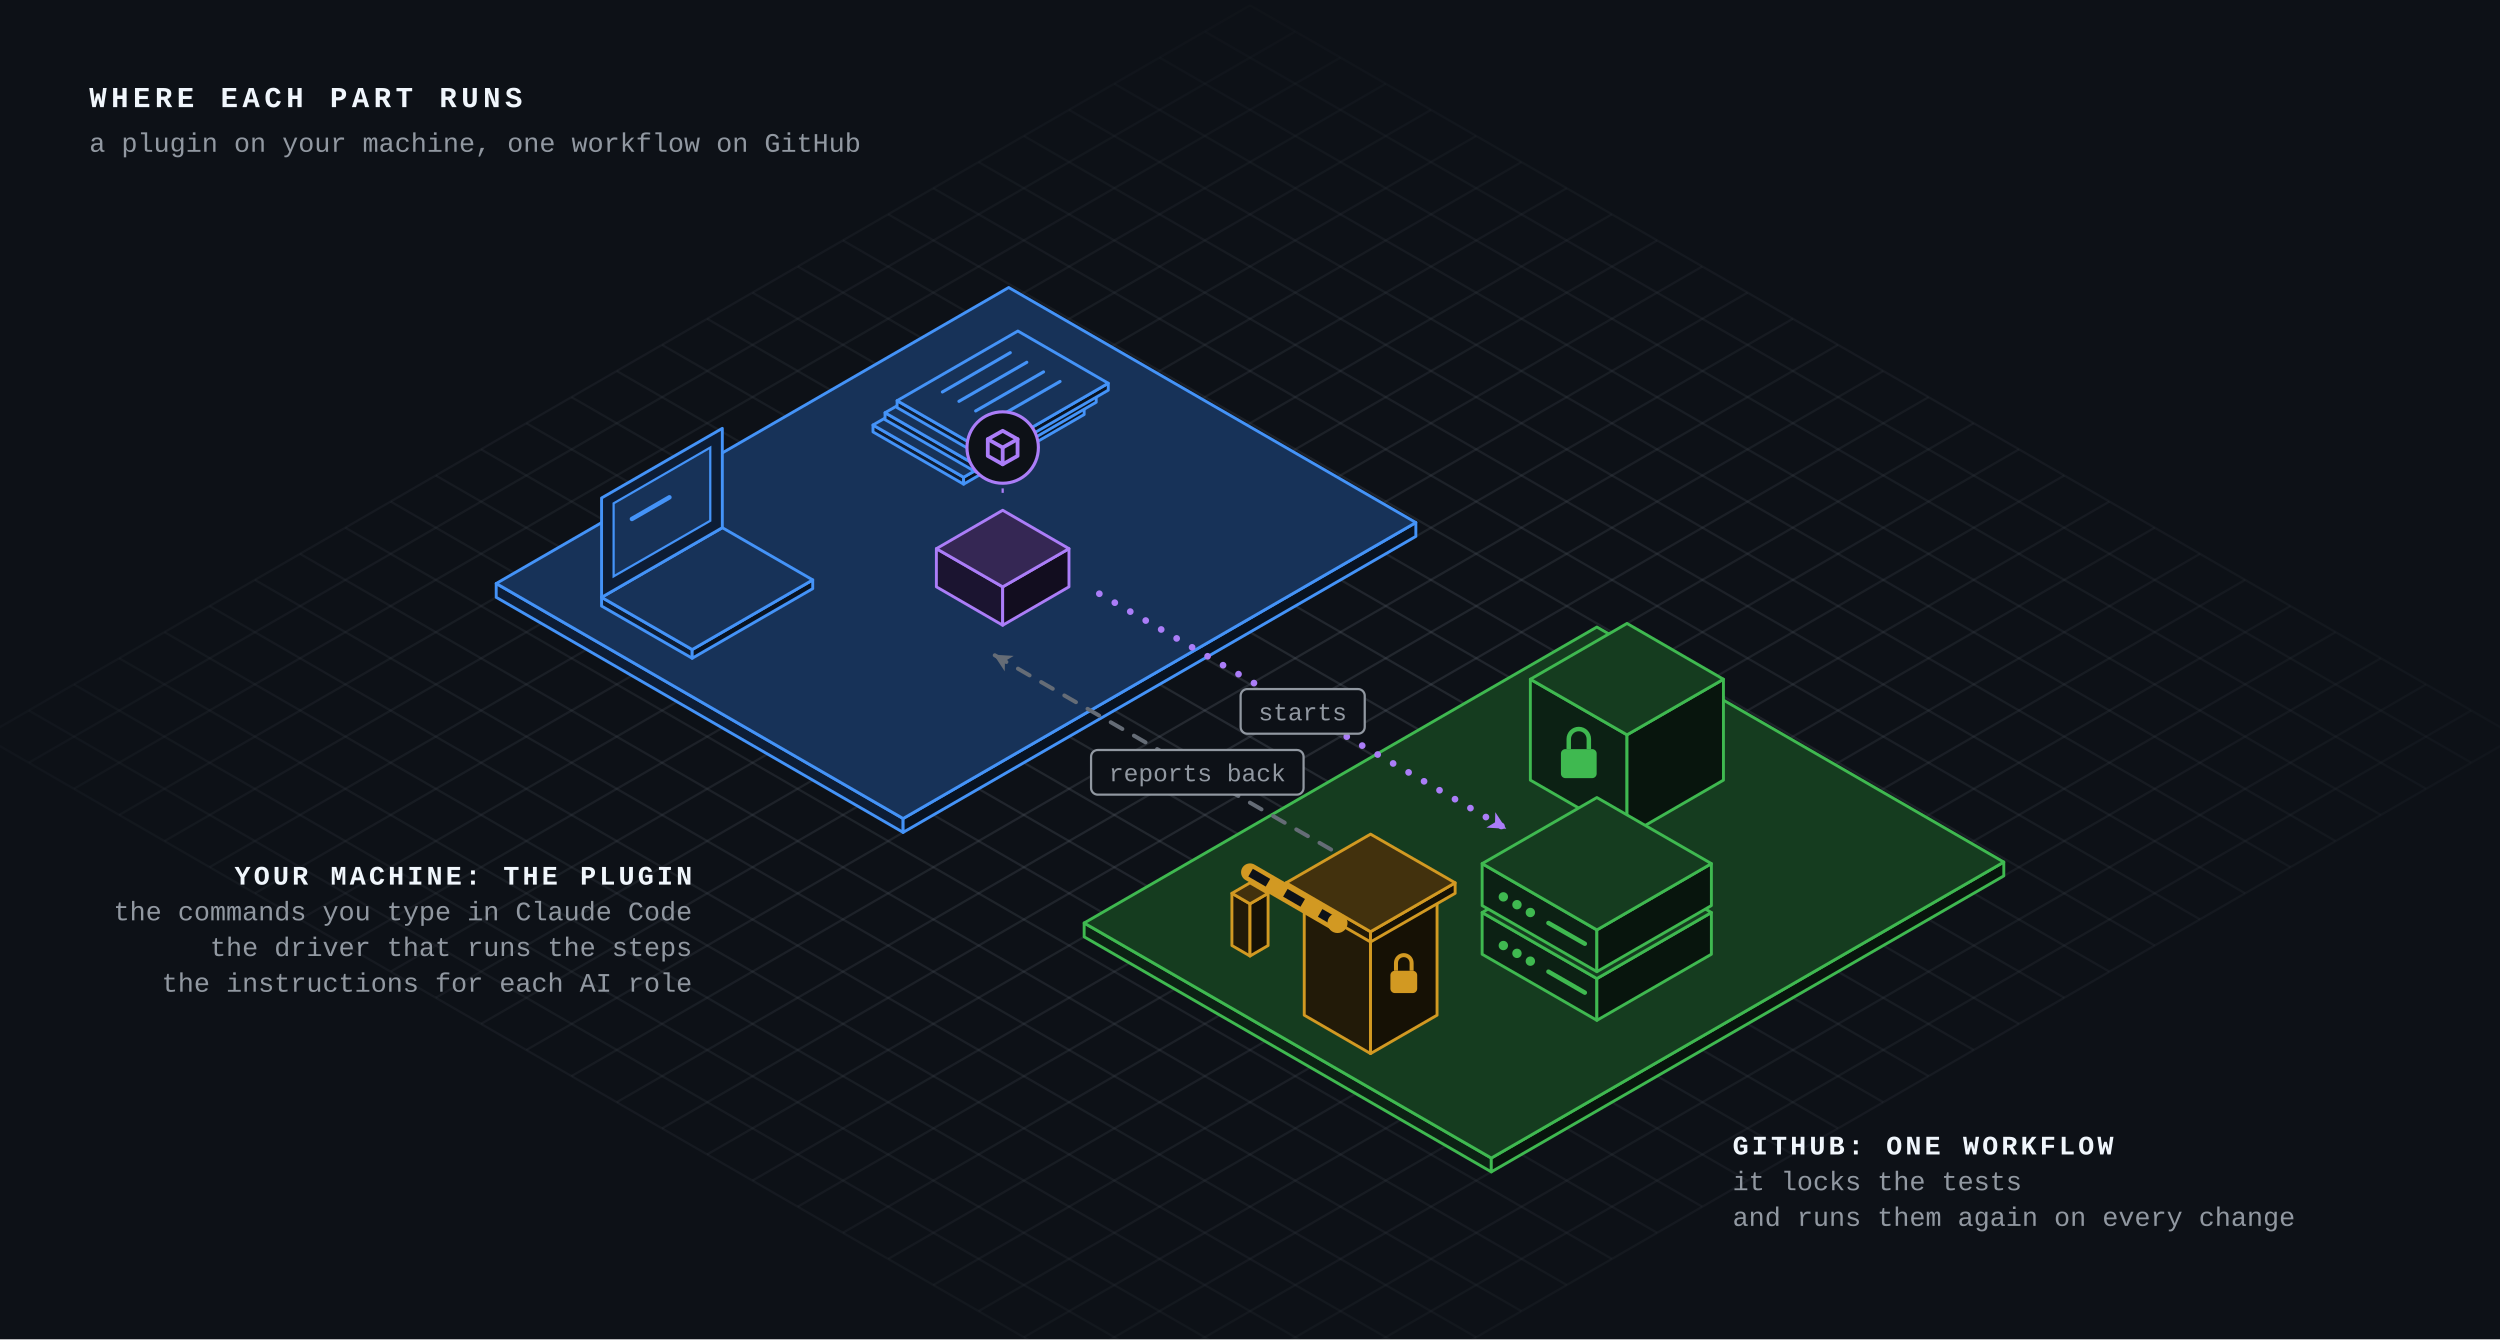
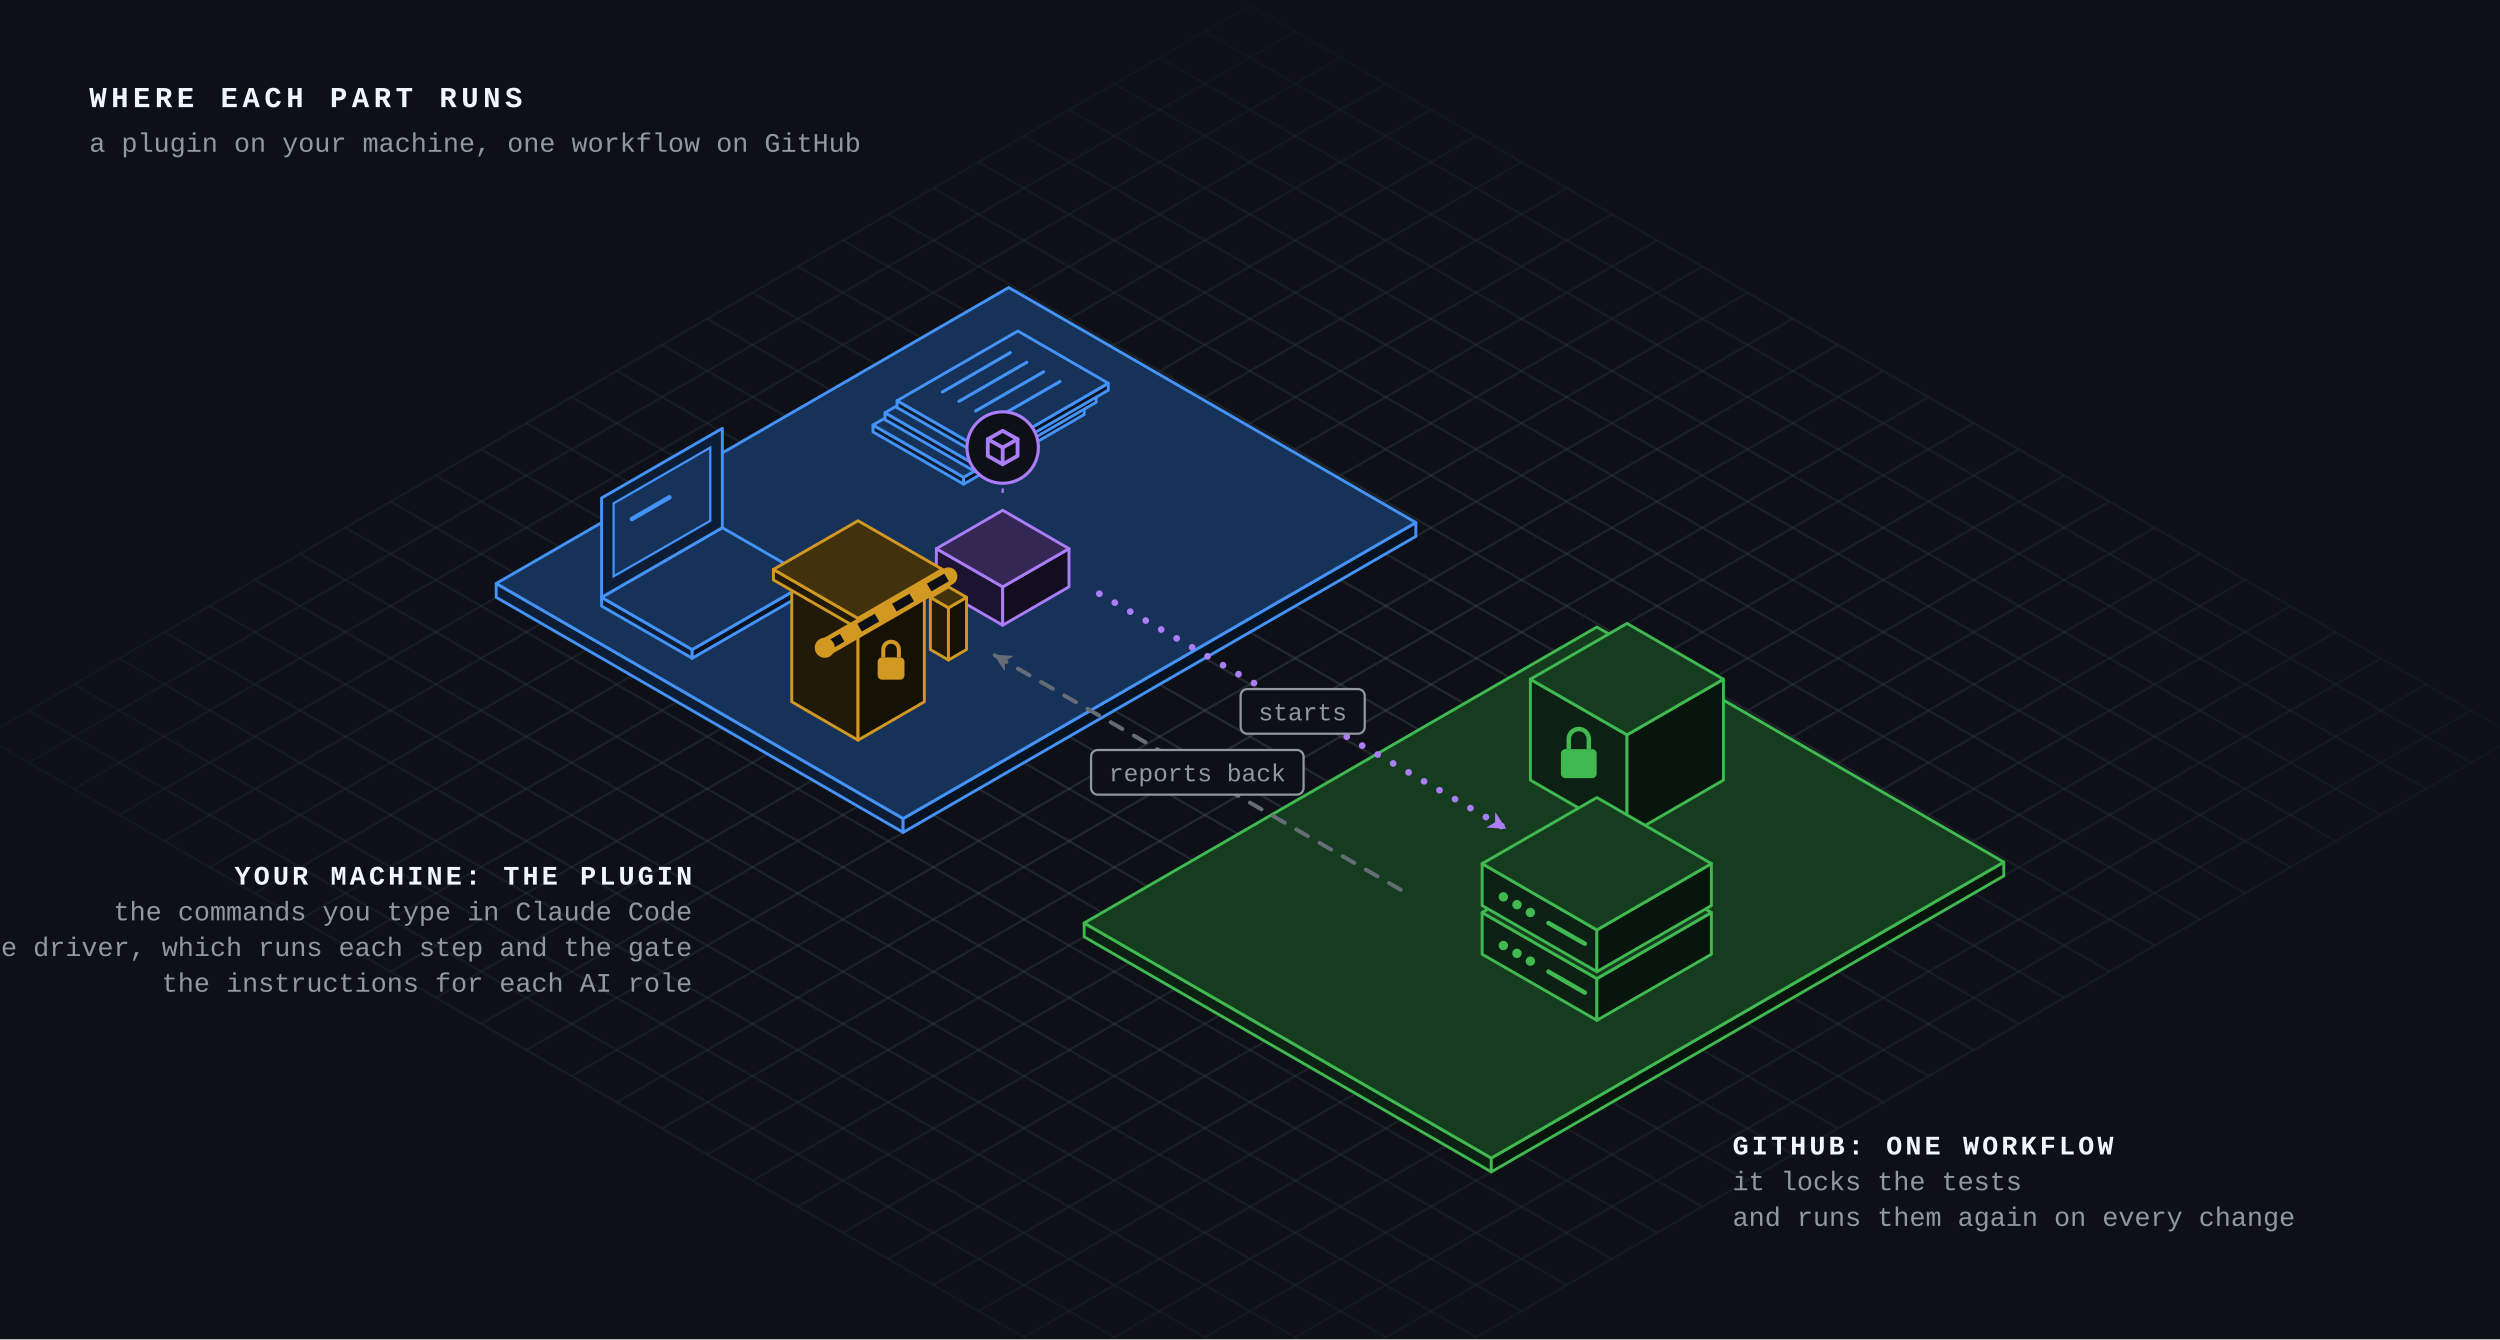
<svg xmlns="http://www.w3.org/2000/svg" viewBox="0 0 1120 600" width="1120" height="600" role="img" aria-labelledby="title desc" font-family="ui-monospace, SFMono-Regular, 'JetBrains Mono', 'Cascadia Mono', Menlo, Consolas, 'Liberation Mono', monospace">
  <defs>
    <radialGradient id="glow" cx="0.500" cy="0.550" r="0.6">
      <stop offset="0" stop-color="#fff" stop-opacity="1" />
      <stop offset="1" stop-color="#fff" stop-opacity="0" />
    </radialGradient>
    <mask id="fade">
      <rect width="1120" height="600" fill="url(#glow)" />
    </mask>
    <marker id="arrow-main" viewBox="0 0 10 10" refX="9" refY="5" markerWidth="10" markerHeight="10" markerUnits="userSpaceOnUse" orient="auto-start-reverse">
      <path d="M1,1 L9,5 L1,9 L3.2,5 z" fill="#ab7df8" />
    </marker>
    <marker id="arrow-side" viewBox="0 0 10 10" refX="9" refY="5" markerWidth="10" markerHeight="10" markerUnits="userSpaceOnUse" orient="auto-start-reverse">
      <path d="M1,1 L9,5 L1,9 L3.2,5 z" fill="#656c76" />
    </marker>
    <marker id="arrow-fail" viewBox="0 0 10 10" refX="9" refY="5" markerWidth="10" markerHeight="10" markerUnits="userSpaceOnUse" orient="auto-start-reverse">
      <path d="M1,1 L9,5 L1,9 L3.2,5 z" fill="#f85149" />
    </marker>
    <marker id="arrow-pass" viewBox="0 0 10 10" refX="9" refY="5" markerWidth="10" markerHeight="10" markerUnits="userSpaceOnUse" orient="auto-start-reverse">
      <path d="M1,1 L9,5 L1,9 L3.2,5 z" fill="#3fb950" />
    </marker>
  </defs>
  <style>.main{stroke-width:3;stroke-dasharray:0 8;animation:flow .8s linear infinite}.side{stroke-width:1.8;stroke-dasharray:6 6;animation:side 1.6s linear infinite}@keyframes flow{to{stroke-dashoffset:-8}}@keyframes side{to{stroke-dashoffset:-12}}.still-arm{display:none}@media (prefers-reduced-motion:reduce){.main,.side{animation:none}.ticket,.moving-arm{display:none}.still-arm{display:inline}}</style>
  <rect width="1120" height="600" fill="#0d1117" />
  <g mask="url(#fade)">
    <line x1="560.0" y1="2.4" x2="-7.4" y2="330.0" stroke="#656c76" stroke-opacity="0.28" stroke-width="1" />
    <line x1="560.0" y1="2.4" x2="1127.4" y2="330.0" stroke="#656c76" stroke-opacity="0.28" stroke-width="1" />
    <line x1="580.3" y1="14.1" x2="12.9" y2="341.7" stroke="#656c76" stroke-opacity="0.28" stroke-width="1" />
    <line x1="539.7" y1="14.1" x2="1107.1" y2="341.7" stroke="#656c76" stroke-opacity="0.28" stroke-width="1" />
    <line x1="600.5" y1="25.8" x2="33.1" y2="353.4" stroke="#656c76" stroke-opacity="0.28" stroke-width="1" />
    <line x1="519.5" y1="25.8" x2="1086.9" y2="353.4" stroke="#656c76" stroke-opacity="0.28" stroke-width="1" />
    <line x1="620.8" y1="37.5" x2="53.4" y2="365.1" stroke="#656c76" stroke-opacity="0.28" stroke-width="1" />
    <line x1="499.2" y1="37.5" x2="1066.6" y2="365.1" stroke="#656c76" stroke-opacity="0.28" stroke-width="1" />
    <line x1="641.1" y1="49.2" x2="73.7" y2="376.8" stroke="#656c76" stroke-opacity="0.28" stroke-width="1" />
    <line x1="478.9" y1="49.2" x2="1046.3" y2="376.8" stroke="#656c76" stroke-opacity="0.28" stroke-width="1" />
    <line x1="661.3" y1="60.9" x2="93.9" y2="388.5" stroke="#656c76" stroke-opacity="0.28" stroke-width="1" />
    <line x1="458.7" y1="60.9" x2="1026.1" y2="388.5" stroke="#656c76" stroke-opacity="0.28" stroke-width="1" />
    <line x1="681.6" y1="72.6" x2="114.2" y2="400.2" stroke="#656c76" stroke-opacity="0.28" stroke-width="1" />
    <line x1="438.4" y1="72.6" x2="1005.8" y2="400.2" stroke="#656c76" stroke-opacity="0.28" stroke-width="1" />
    <line x1="701.9" y1="84.3" x2="134.4" y2="411.9" stroke="#656c76" stroke-opacity="0.28" stroke-width="1" />
    <line x1="418.1" y1="84.3" x2="985.6" y2="411.9" stroke="#656c76" stroke-opacity="0.28" stroke-width="1" />
    <line x1="722.1" y1="96.0" x2="154.7" y2="423.6" stroke="#656c76" stroke-opacity="0.28" stroke-width="1" />
    <line x1="397.9" y1="96.0" x2="965.3" y2="423.6" stroke="#656c76" stroke-opacity="0.28" stroke-width="1" />
    <line x1="742.4" y1="107.7" x2="175.0" y2="435.3" stroke="#656c76" stroke-opacity="0.28" stroke-width="1" />
    <line x1="377.6" y1="107.7" x2="945.0" y2="435.3" stroke="#656c76" stroke-opacity="0.28" stroke-width="1" />
    <line x1="762.6" y1="119.4" x2="195.2" y2="447.0" stroke="#656c76" stroke-opacity="0.28" stroke-width="1" />
    <line x1="357.4" y1="119.4" x2="924.8" y2="447.0" stroke="#656c76" stroke-opacity="0.28" stroke-width="1" />
    <line x1="782.9" y1="131.1" x2="215.5" y2="458.7" stroke="#656c76" stroke-opacity="0.28" stroke-width="1" />
    <line x1="337.1" y1="131.1" x2="904.5" y2="458.7" stroke="#656c76" stroke-opacity="0.28" stroke-width="1" />
    <line x1="803.2" y1="142.8" x2="235.8" y2="470.4" stroke="#656c76" stroke-opacity="0.28" stroke-width="1" />
    <line x1="316.8" y1="142.8" x2="884.2" y2="470.4" stroke="#656c76" stroke-opacity="0.28" stroke-width="1" />
    <line x1="823.4" y1="154.5" x2="256.0" y2="482.1" stroke="#656c76" stroke-opacity="0.28" stroke-width="1" />
    <line x1="296.6" y1="154.5" x2="864.0" y2="482.1" stroke="#656c76" stroke-opacity="0.28" stroke-width="1" />
    <line x1="843.7" y1="166.2" x2="276.3" y2="493.8" stroke="#656c76" stroke-opacity="0.28" stroke-width="1" />
    <line x1="276.3" y1="166.2" x2="843.7" y2="493.8" stroke="#656c76" stroke-opacity="0.28" stroke-width="1" />
    <line x1="864.0" y1="177.9" x2="296.6" y2="505.5" stroke="#656c76" stroke-opacity="0.28" stroke-width="1" />
    <line x1="256.0" y1="177.9" x2="823.4" y2="505.5" stroke="#656c76" stroke-opacity="0.28" stroke-width="1" />
    <line x1="884.2" y1="189.6" x2="316.8" y2="517.2" stroke="#656c76" stroke-opacity="0.28" stroke-width="1" />
    <line x1="235.8" y1="189.6" x2="803.2" y2="517.2" stroke="#656c76" stroke-opacity="0.28" stroke-width="1" />
    <line x1="904.5" y1="201.3" x2="337.1" y2="528.9" stroke="#656c76" stroke-opacity="0.28" stroke-width="1" />
    <line x1="215.5" y1="201.3" x2="782.9" y2="528.9" stroke="#656c76" stroke-opacity="0.28" stroke-width="1" />
    <line x1="924.8" y1="213.0" x2="357.4" y2="540.6" stroke="#656c76" stroke-opacity="0.28" stroke-width="1" />
    <line x1="195.2" y1="213.0" x2="762.6" y2="540.6" stroke="#656c76" stroke-opacity="0.28" stroke-width="1" />
    <line x1="945.0" y1="224.7" x2="377.6" y2="552.3" stroke="#656c76" stroke-opacity="0.28" stroke-width="1" />
    <line x1="175.0" y1="224.7" x2="742.4" y2="552.3" stroke="#656c76" stroke-opacity="0.28" stroke-width="1" />
    <line x1="965.3" y1="236.4" x2="397.9" y2="564.0" stroke="#656c76" stroke-opacity="0.28" stroke-width="1" />
    <line x1="154.7" y1="236.4" x2="722.1" y2="564.0" stroke="#656c76" stroke-opacity="0.28" stroke-width="1" />
    <line x1="985.6" y1="248.1" x2="418.1" y2="575.7" stroke="#656c76" stroke-opacity="0.28" stroke-width="1" />
    <line x1="134.4" y1="248.1" x2="701.9" y2="575.7" stroke="#656c76" stroke-opacity="0.28" stroke-width="1" />
    <line x1="1005.8" y1="259.8" x2="438.4" y2="587.4" stroke="#656c76" stroke-opacity="0.28" stroke-width="1" />
    <line x1="114.2" y1="259.8" x2="681.6" y2="587.4" stroke="#656c76" stroke-opacity="0.28" stroke-width="1" />
    <line x1="1026.1" y1="271.5" x2="458.7" y2="599.1" stroke="#656c76" stroke-opacity="0.28" stroke-width="1" />
    <line x1="93.9" y1="271.5" x2="661.3" y2="599.1" stroke="#656c76" stroke-opacity="0.28" stroke-width="1" />
    <line x1="1046.3" y1="283.2" x2="478.9" y2="610.8" stroke="#656c76" stroke-opacity="0.28" stroke-width="1" />
    <line x1="73.7" y1="283.2" x2="641.1" y2="610.8" stroke="#656c76" stroke-opacity="0.28" stroke-width="1" />
    <line x1="1066.6" y1="294.9" x2="499.2" y2="622.5" stroke="#656c76" stroke-opacity="0.28" stroke-width="1" />
    <line x1="53.4" y1="294.9" x2="620.8" y2="622.5" stroke="#656c76" stroke-opacity="0.28" stroke-width="1" />
    <line x1="1086.9" y1="306.6" x2="519.5" y2="634.2" stroke="#656c76" stroke-opacity="0.28" stroke-width="1" />
    <line x1="33.1" y1="306.6" x2="600.5" y2="634.2" stroke="#656c76" stroke-opacity="0.28" stroke-width="1" />
    <line x1="1107.1" y1="318.3" x2="539.7" y2="645.9" stroke="#656c76" stroke-opacity="0.28" stroke-width="1" />
    <line x1="12.9" y1="318.3" x2="580.3" y2="645.9" stroke="#656c76" stroke-opacity="0.28" stroke-width="1" />
    <line x1="1127.4" y1="330.0" x2="560.0" y2="657.6" stroke="#656c76" stroke-opacity="0.28" stroke-width="1" />
    <line x1="-7.4" y1="330.0" x2="560.0" y2="657.6" stroke="#656c76" stroke-opacity="0.28" stroke-width="1" />
  </g>
  <polygon points="222.3,261.4 404.6,366.7 404.6,372.9 222.3,267.6" fill="#0d1d35" stroke="#4493f8" stroke-width="1.3" stroke-linejoin="round" />
  <polygon points="404.6,366.7 634.3,234.1 634.3,240.3 404.6,372.9" fill="#081322" stroke="#4493f8" stroke-width="1.3" stroke-linejoin="round" />
  <polygon points="222.3,261.4 404.6,366.7 634.3,234.1 451.9,128.8" fill="#173258" stroke="#4493f8" stroke-width="1.3" stroke-linejoin="round" />
  <polygon points="485.7,413.5 668.1,518.8 668.1,525.0 485.7,419.7" fill="#0c2114" stroke="#3fb950" stroke-width="1.3" stroke-linejoin="round" />
  <polygon points="668.1,518.8 897.7,386.2 897.7,392.4 668.1,525.0" fill="#08150d" stroke="#3fb950" stroke-width="1.3" stroke-linejoin="round" />
  <polygon points="485.7,413.5 668.1,518.8 897.7,386.2 715.4,280.9" fill="#153c1f" stroke="#3fb950" stroke-width="1.3" stroke-linejoin="round" />
  <polyline class="main" points="492.5,266.0 674.8,371.3" fill="none" stroke="#ab7df8" stroke-linecap="round" stroke-linejoin="round" marker-end="url(#arrow-main)" />
  <polyline class="side" points="627.5,398.6 445.2,293.3" fill="none" stroke="#656c76" stroke-linecap="round" stroke-linejoin="round" marker-end="url(#arrow-side)" />
  <polygon points="391.1,190.4 431.7,213.8 431.7,216.9 391.1,193.5" fill="#0d1d35" stroke="#4493f8" stroke-width="1.3" stroke-linejoin="round" />
  <polygon points="431.7,213.8 485.7,182.6 485.7,185.7 431.7,216.9" fill="#081322" stroke="#4493f8" stroke-width="1.3" stroke-linejoin="round" />
  <polygon points="391.1,190.4 431.7,213.8 485.7,182.6 445.2,159.2" fill="#173258" stroke="#4493f8" stroke-width="1.3" stroke-linejoin="round" />
  <polygon points="396.5,184.9 437.1,208.3 437.1,211.4 396.5,188.0" fill="#0d1d35" stroke="#4493f8" stroke-width="1.3" stroke-linejoin="round" />
  <polygon points="437.1,208.3 491.1,177.1 491.1,180.2 437.1,211.4" fill="#081322" stroke="#4493f8" stroke-width="1.3" stroke-linejoin="round" />
  <polygon points="396.5,184.9 437.1,208.3 491.1,177.1 450.6,153.7" fill="#173258" stroke="#4493f8" stroke-width="1.3" stroke-linejoin="round" />
  <polygon points="401.9,179.5 442.5,202.9 442.5,206.0 401.9,182.6" fill="#0d1d35" stroke="#4493f8" stroke-width="1.3" stroke-linejoin="round" />
  <polygon points="442.5,202.9 496.5,171.7 496.5,174.8 442.5,206.0" fill="#081322" stroke="#4493f8" stroke-width="1.3" stroke-linejoin="round" />
  <polygon points="401.9,179.5 442.5,202.9 496.5,171.7 456.0,148.3" fill="#173258" stroke="#4493f8" stroke-width="1.3" stroke-linejoin="round" />
  <line x1="452.6" y1="158.0" x2="422.2" y2="175.6" stroke="#4493f8" stroke-width="1.4" stroke-linecap="round" />
  <line x1="460.0" y1="162.3" x2="429.6" y2="179.8" stroke="#4493f8" stroke-width="1.4" stroke-linecap="round" />
  <line x1="467.5" y1="166.6" x2="437.1" y2="184.1" stroke="#4493f8" stroke-width="1.4" stroke-linecap="round" />
  <line x1="474.9" y1="170.9" x2="444.5" y2="188.4" stroke="#4493f8" stroke-width="1.4" stroke-linecap="round" />
  <polygon points="419.5,245.8 449.2,262.9 449.2,280.1 419.5,262.9" fill="#1b1430" stroke="#ab7df8" stroke-width="1.3" stroke-linejoin="round" />
  <polygon points="449.2,262.9 478.9,245.8 478.9,262.9 449.2,280.1" fill="#120d1f" stroke="#ab7df8" stroke-width="1.3" stroke-linejoin="round" />
  <polygon points="419.5,245.8 449.2,262.9 478.9,245.8 449.2,228.6" fill="#352754" stroke="#ab7df8" stroke-width="1.3" stroke-linejoin="round" />
  <line x1="449.2" y1="220.8" x2="449.2" y2="216.5" stroke="#ab7df8" stroke-width="1" stroke-dasharray="2 3" />
  <circle cx="449.2" cy="200.5" r="16" fill="#0d1117" stroke="#ab7df8" stroke-width="1.4" />
  <g transform="translate(439.2,190.5) scale(0.8333)" fill="none" stroke="#ab7df8" stroke-width="2.04" stroke-linecap="round" stroke-linejoin="round">
    <path d="M12 3l8 4.5v9L12 21l-8-4.5v-9z" />
    <path d="M4 7.5l8 4.5l8-4.5" />
    <path d="M12 12v9" />
  </g>
  <polygon points="269.5,267.6 310.1,291.0 310.1,294.9 269.5,271.5" fill="#0d1d35" stroke="#4493f8" stroke-width="1.3" stroke-linejoin="round" />
  <polygon points="310.1,291.0 364.1,259.8 364.1,263.7 310.1,294.9" fill="#081322" stroke="#4493f8" stroke-width="1.3" stroke-linejoin="round" />
  <polygon points="269.5,267.6 310.1,291.0 364.1,259.8 323.6,236.4" fill="#173258" stroke="#4493f8" stroke-width="1.3" stroke-linejoin="round" />
  <polygon points="323.6,236.4 269.5,267.6 269.5,223.1 323.6,191.9" fill="#0d1d35" stroke="#4493f8" stroke-width="1.3" stroke-linejoin="round" />
  <polygon points="318.2,233.3 274.9,258.2 274.9,225.5 318.2,200.5" fill="#173258" stroke="#4493f8" stroke-width="1" />
  <line x1="283.1" y1="232.5" x2="299.9" y2="222.8" stroke="#4493f8" stroke-width="2" stroke-linecap="round" />
+   <polygon points="354.7,259.8 384.4,277.0 384.4,331.6 354.7,314.4" fill="#221a08" stroke="#d29922" stroke-width="1.3" stroke-linejoin="round" />
+   <polygon points="384.4,277.0 414.1,259.8 414.1,314.4 384.4,331.6" fill="#161105" stroke="#d29922" stroke-width="1.3" stroke-linejoin="round" />
+   <polygon points="354.7,259.8 384.4,277.0 414.1,259.8 384.4,242.6" fill="#42310d" stroke="#d29922" stroke-width="1.3" stroke-linejoin="round" />
+   <polygon points="346.5,255.1 384.4,277.0 384.4,281.6 346.5,259.8" fill="#221a08" stroke="#d29922" stroke-width="1.3" stroke-linejoin="round" />
+   <polygon points="384.4,277.0 422.2,255.1 422.2,259.8 384.4,281.6" fill="#161105" stroke="#d29922" stroke-width="1.3" stroke-linejoin="round" />
+   <polygon points="346.5,255.1 384.4,277.0 422.2,255.1 384.4,233.3" fill="#42310d" stroke="#d29922" stroke-width="1.3" stroke-linejoin="round" />
+   <rect x="393.2" y="294.5" width="12" height="10" rx="2" fill="#d29922" />
+   <path d="M395.7,294.5 v-3.5 a3.5,3.5 0 0 1 7,0 v3.5" fill="none" stroke="#d29922" stroke-width="1.8" />
+   <polygon points="416.8,267.6 424.9,272.3 424.9,295.7 416.8,291.0" fill="#221a08" stroke="#d29922" stroke-width="1.3" stroke-linejoin="round" />
+   <polygon points="424.9,272.3 433.0,267.6 433.0,291.0 424.9,295.7" fill="#161105" stroke="#d29922" stroke-width="1.3" stroke-linejoin="round" />
+   <polygon points="416.8,267.6 424.9,272.3 433.0,267.6 424.9,262.9" fill="#42310d" stroke="#d29922" stroke-width="1.3" stroke-linejoin="round" />
+   <g class="moving-arm">
+     <line x1="369.5" y1="290.2" x2="424.9" y2="258.2" stroke="#d29922" stroke-width="8" stroke-linecap="round" />
+     <line x1="369.5" y1="290.2" x2="424.9" y2="258.2" stroke="#0d1117" stroke-width="4" stroke-dasharray="9 9" />
+   </g>
+   <g class="still-arm">
+     <line x1="369.5" y1="290.2" x2="424.9" y2="258.2" stroke="#d29922" stroke-width="8" stroke-linecap="round" />
+     <line x1="369.5" y1="290.2" x2="424.9" y2="258.2" stroke="#0d1117" stroke-width="4" stroke-dasharray="9 9" />
+   </g>
+   <circle cx="369.5" cy="290.2" r="4.5" fill="#d29922" />
  <polygon points="685.6,304.3 728.9,329.2 728.9,374.5 685.6,349.5" fill="#0c2114" stroke="#3fb950" stroke-width="1.3" stroke-linejoin="round" />
  <polygon points="728.9,329.2 772.1,304.3 772.1,349.5 728.9,374.5" fill="#08150d" stroke="#3fb950" stroke-width="1.3" stroke-linejoin="round" />
  <polygon points="685.6,304.3 728.9,329.2 772.1,304.3 728.9,279.3" fill="#153c1f" stroke="#3fb950" stroke-width="1.3" stroke-linejoin="round" />
  <rect x="699.3" y="335.6" width="16" height="13" rx="2" fill="#3fb950" />
  <path d="M702.8,335.6 v-4.5 a4.5,4.5 0 0 1 9,0 v4.5" fill="none" stroke="#3fb950" stroke-width="2" />
  <polygon points="664.0,408.8 715.4,438.4 715.4,457.1 664.0,427.5" fill="#0c2114" stroke="#3fb950" stroke-width="1.3" stroke-linejoin="round" />
  <polygon points="715.4,438.4 766.7,408.8 766.7,427.5 715.4,457.1" fill="#08150d" stroke="#3fb950" stroke-width="1.3" stroke-linejoin="round" />
  <polygon points="664.0,408.8 715.4,438.4 766.7,408.8 715.4,379.1" fill="#153c1f" stroke="#3fb950" stroke-width="1.3" stroke-linejoin="round" />
  <circle cx="673.5" cy="423.6" r="2.1" fill="#3fb950" />
  <circle cx="679.6" cy="427.1" r="2.1" fill="#3fb950" />
  <circle cx="685.6" cy="430.6" r="2.1" fill="#3fb950" />
  <line x1="693.7" y1="435.3" x2="710.0" y2="444.7" stroke="#3fb950" stroke-width="2" stroke-linecap="round" />
  <polygon points="664.0,386.9 715.4,416.6 715.4,435.3 664.0,405.7" fill="#0c2114" stroke="#3fb950" stroke-width="1.3" stroke-linejoin="round" />
  <polygon points="715.4,416.6 766.7,386.9 766.7,405.7 715.4,435.3" fill="#08150d" stroke="#3fb950" stroke-width="1.3" stroke-linejoin="round" />
  <polygon points="664.0,386.9 715.4,416.6 766.7,386.9 715.4,357.3" fill="#153c1f" stroke="#3fb950" stroke-width="1.3" stroke-linejoin="round" />
  <circle cx="673.5" cy="401.8" r="2.1" fill="#3fb950" />
  <circle cx="679.6" cy="405.3" r="2.1" fill="#3fb950" />
  <circle cx="685.6" cy="408.8" r="2.1" fill="#3fb950" />
  <line x1="693.7" y1="413.5" x2="710.0" y2="422.8" stroke="#3fb950" stroke-width="2" stroke-linecap="round" />
-   <polygon points="584.3,400.2 614.0,417.4 614.0,472.0 584.3,454.8" fill="#221a08" stroke="#d29922" stroke-width="1.3" stroke-linejoin="round" />
-   <polygon points="614.0,417.4 643.8,400.2 643.8,454.8 614.0,472.0" fill="#161105" stroke="#d29922" stroke-width="1.3" stroke-linejoin="round" />
-   <polygon points="584.3,400.2 614.0,417.4 643.8,400.2 614.0,383.0" fill="#42310d" stroke="#d29922" stroke-width="1.3" stroke-linejoin="round" />
-   <polygon points="576.2,395.5 614.0,417.4 614.0,422.0 576.2,400.2" fill="#221a08" stroke="#d29922" stroke-width="1.3" stroke-linejoin="round" />
-   <polygon points="614.0,417.4 651.9,395.5 651.9,400.2 614.0,422.0" fill="#161105" stroke="#d29922" stroke-width="1.3" stroke-linejoin="round" />
-   <polygon points="576.2,395.5 614.0,417.4 651.9,395.5 614.0,373.7" fill="#42310d" stroke="#d29922" stroke-width="1.3" stroke-linejoin="round" />
-   <rect x="622.9" y="434.9" width="12" height="10" rx="2" fill="#d29922" />
-   <path d="M625.4,434.9 v-3.5 a3.5,3.5 0 0 1 7,0 v3.5" fill="none" stroke="#d29922" stroke-width="1.8" />
-   <polygon points="551.9,400.2 560.0,404.9 560.0,428.3 551.9,423.6" fill="#221a08" stroke="#d29922" stroke-width="1.3" stroke-linejoin="round" />
-   <polygon points="560.0,404.9 568.1,400.2 568.1,423.6 560.0,428.3" fill="#161105" stroke="#d29922" stroke-width="1.3" stroke-linejoin="round" />
-   <polygon points="551.9,400.2 560.0,404.9 568.1,400.2 560.0,395.5" fill="#42310d" stroke="#d29922" stroke-width="1.3" stroke-linejoin="round" />
-   <g class="moving-arm">
-     <line x1="599.2" y1="413.5" x2="560.0" y2="390.8" stroke="#d29922" stroke-width="8" stroke-linecap="round" />
-     <line x1="599.2" y1="413.5" x2="560.0" y2="390.8" stroke="#0d1117" stroke-width="4" stroke-dasharray="9 9" />
-   </g>
-   <g class="still-arm">
-     <line x1="599.2" y1="413.5" x2="560.0" y2="390.8" stroke="#d29922" stroke-width="8" stroke-linecap="round" />
-     <line x1="599.2" y1="413.5" x2="560.0" y2="390.8" stroke="#0d1117" stroke-width="4" stroke-dasharray="9 9" />
-   </g>
-   <circle cx="599.2" cy="413.5" r="4.5" fill="#d29922" />
  <text x="40" y="48" font-size="13" font-weight="700" letter-spacing="2" fill="#f0f6fc">WHERE EACH PART RUNS</text>
  <text x="40" y="68" font-size="12" fill="#9198a1">a plugin on your machine, one workflow on GitHub</text>
  <rect x="555.8" y="308.7" width="55.6" height="20" rx="3" fill="#0d1117" stroke="#9198a1" />
  <text x="583.6" y="322.7" text-anchor="middle" font-size="11" fill="#9198a1">starts</text>
  <rect x="488.8" y="336.0" width="95.2" height="20" rx="3" fill="#0d1117" stroke="#9198a1" />
  <text x="536.4" y="350.0" text-anchor="middle" font-size="11" fill="#9198a1">reports back</text>
  <text x="310.1" y="396.3" text-anchor="end" font-size="12" font-weight="700" letter-spacing="1.4" fill="#f0f6fc">YOUR MACHINE: THE PLUGIN</text>
  <text x="310.1" y="412.3" text-anchor="end" font-size="12" fill="#9198a1">the commands you type in Claude Code</text>
-   <text x="310.1" y="428.3" text-anchor="end" font-size="12" fill="#9198a1">the driver that runs the steps</text>
+   <text x="310.1" y="428.3" text-anchor="end" font-size="12" fill="#9198a1">the driver, which runs each step and the gate</text>
  <text x="310.1" y="444.3" text-anchor="end" font-size="12" fill="#9198a1">the instructions for each AI role</text>
  <text x="776.2" y="517.2" text-anchor="start" font-size="12" font-weight="700" letter-spacing="1.4" fill="#f0f6fc">GITHUB: ONE WORKFLOW</text>
  <text x="776.2" y="533.2" text-anchor="start" font-size="12" fill="#9198a1">it locks the tests</text>
  <text x="776.2" y="549.2" text-anchor="start" font-size="12" fill="#9198a1">and runs them again on every change</text>
</svg>
